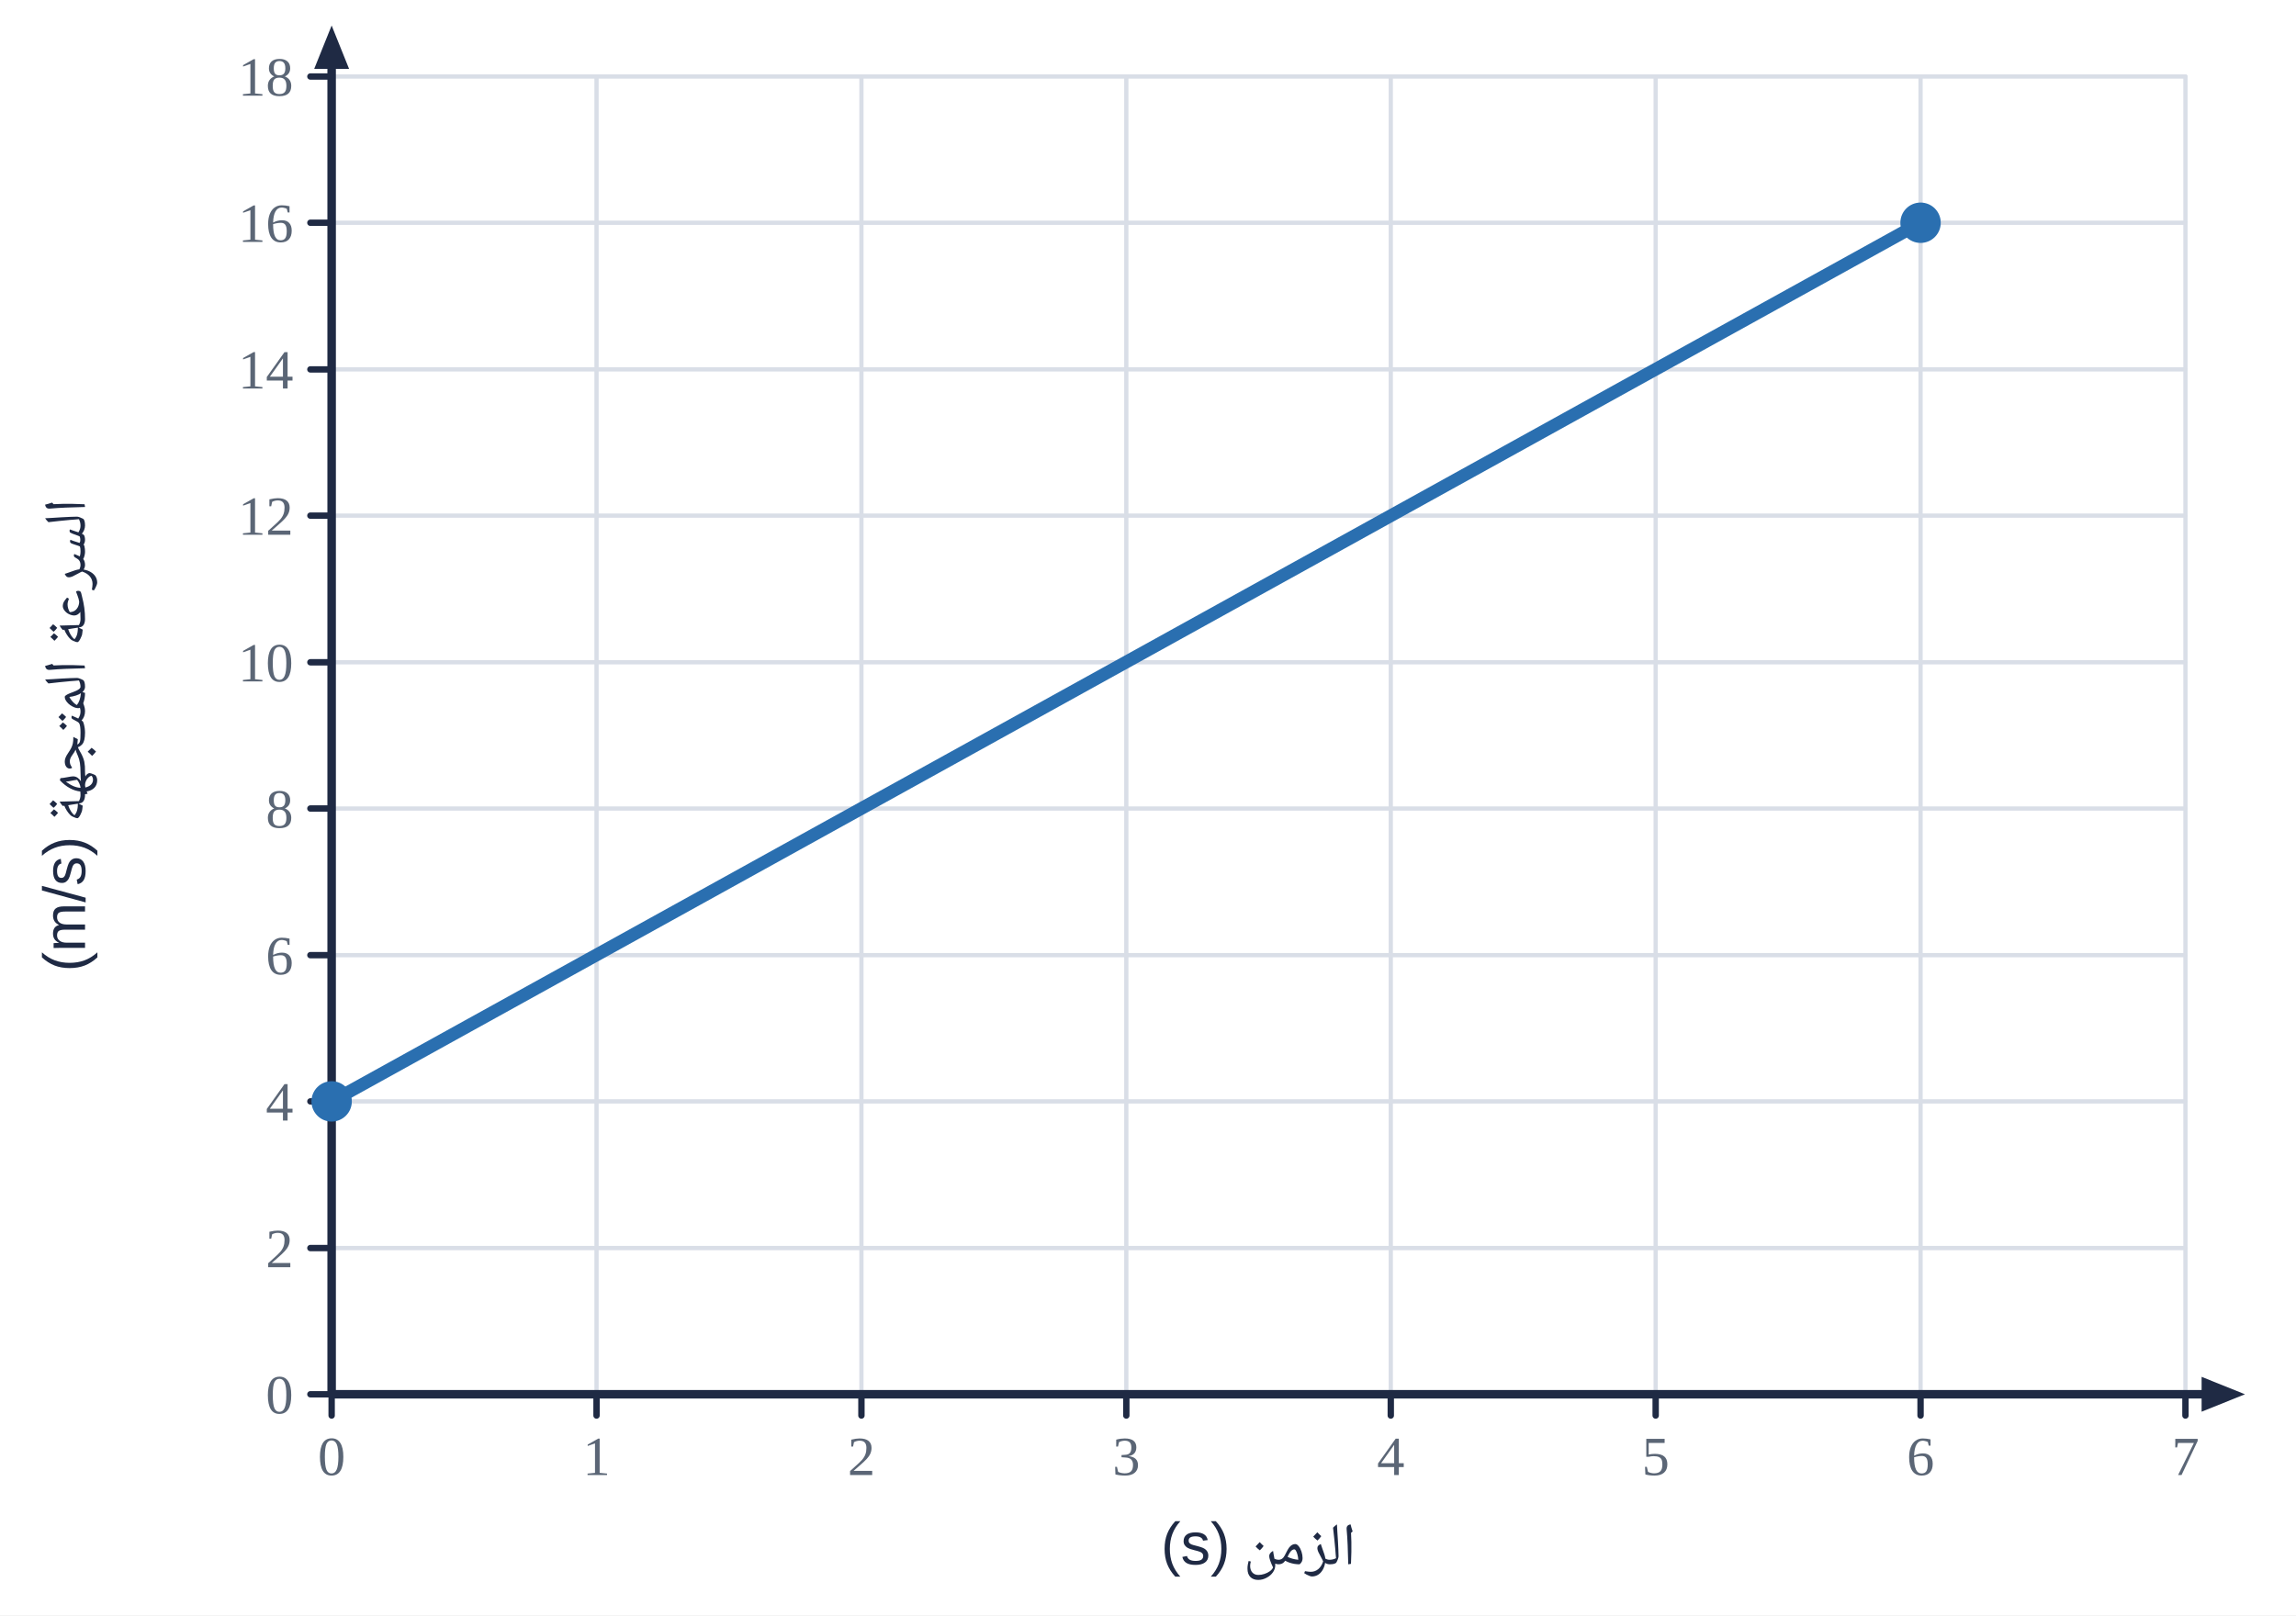
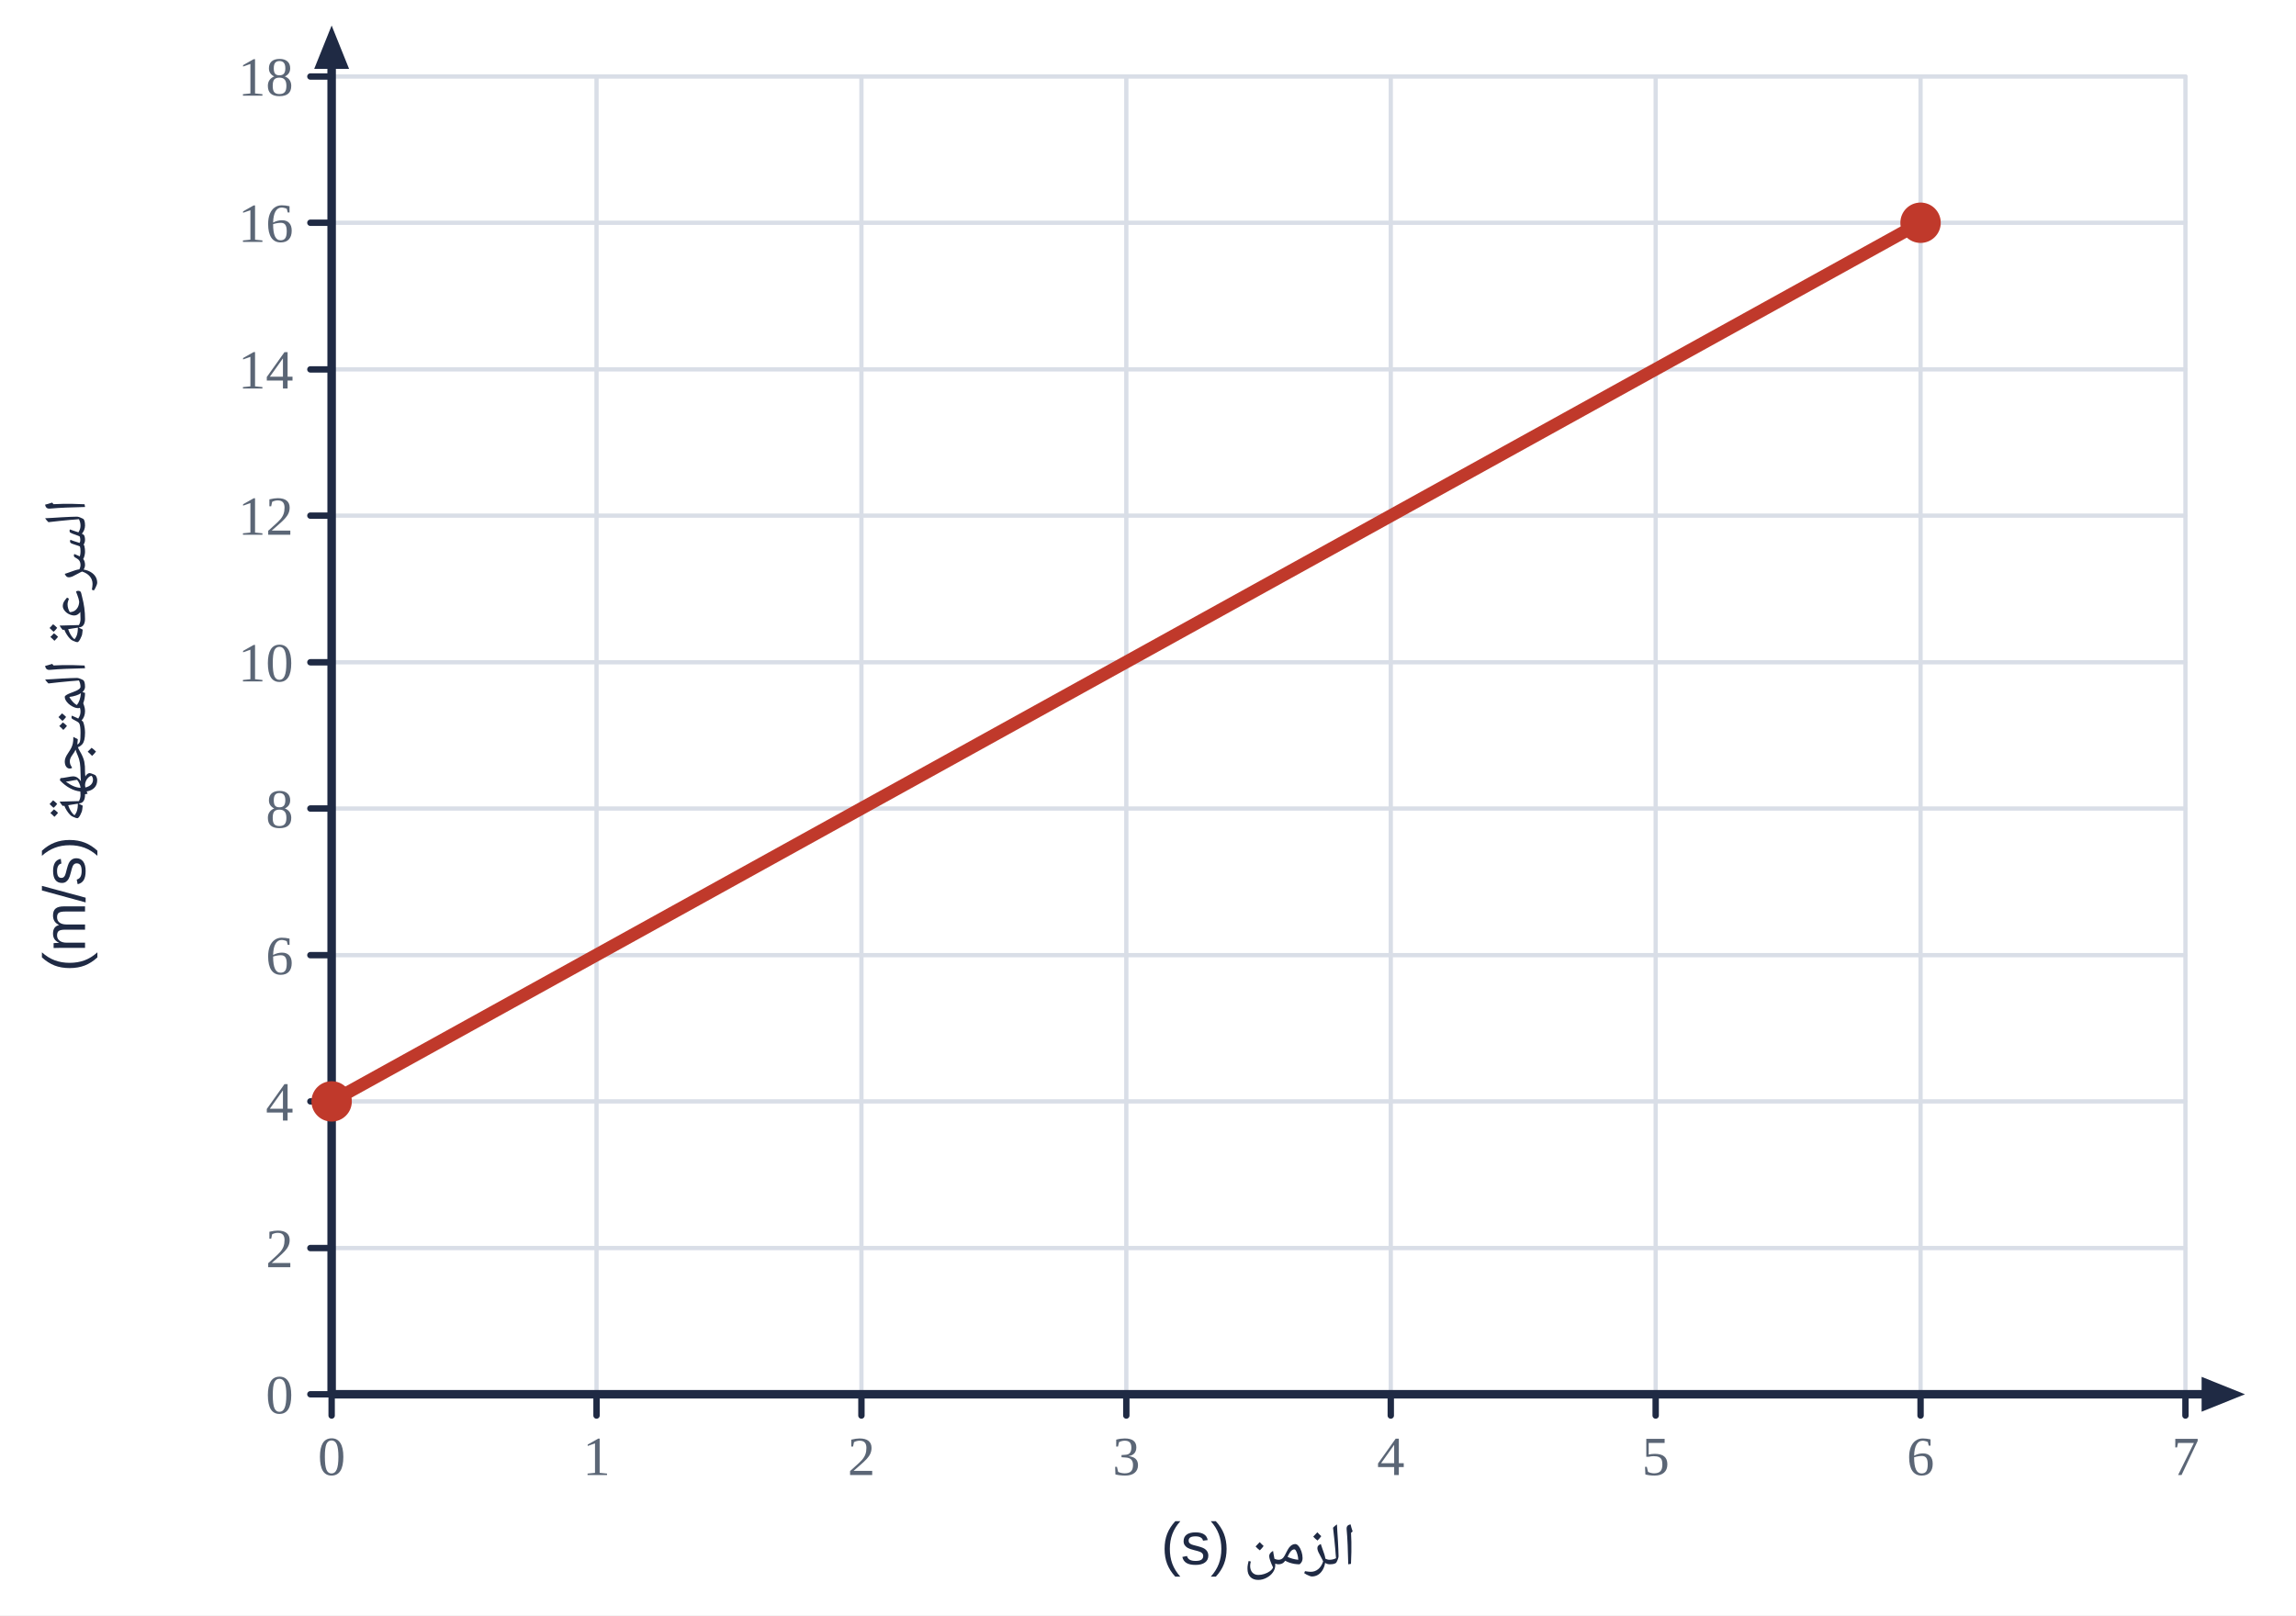
<svg xmlns="http://www.w3.org/2000/svg" viewBox="0 0 540 380" width="540" height="380">
  <rect width="540" height="380" fill="#fff" />
  <line x1="78.0" y1="18.0" x2="78.0" y2="328.0" stroke="#d9dee7" stroke-width="1" stroke-linecap="round" />
  <line x1="140.3" y1="18.0" x2="140.3" y2="328.0" stroke="#d9dee7" stroke-width="1" stroke-linecap="round" />
  <line x1="202.6" y1="18.0" x2="202.6" y2="328.0" stroke="#d9dee7" stroke-width="1" stroke-linecap="round" />
  <line x1="264.9" y1="18.0" x2="264.9" y2="328.0" stroke="#d9dee7" stroke-width="1" stroke-linecap="round" />
  <line x1="327.1" y1="18.0" x2="327.1" y2="328.0" stroke="#d9dee7" stroke-width="1" stroke-linecap="round" />
  <line x1="389.4" y1="18.0" x2="389.4" y2="328.0" stroke="#d9dee7" stroke-width="1" stroke-linecap="round" />
  <line x1="451.7" y1="18.0" x2="451.7" y2="328.0" stroke="#d9dee7" stroke-width="1" stroke-linecap="round" />
  <line x1="514.0" y1="18.0" x2="514.0" y2="328.0" stroke="#d9dee7" stroke-width="1" stroke-linecap="round" />
  <line x1="78.0" y1="328.0" x2="514.0" y2="328.0" stroke="#d9dee7" stroke-width="1" stroke-linecap="round" />
  <line x1="78.0" y1="293.6" x2="514.0" y2="293.6" stroke="#d9dee7" stroke-width="1" stroke-linecap="round" />
  <line x1="78.0" y1="259.1" x2="514.0" y2="259.1" stroke="#d9dee7" stroke-width="1" stroke-linecap="round" />
  <line x1="78.0" y1="224.7" x2="514.0" y2="224.7" stroke="#d9dee7" stroke-width="1" stroke-linecap="round" />
  <line x1="78.0" y1="190.2" x2="514.0" y2="190.2" stroke="#d9dee7" stroke-width="1" stroke-linecap="round" />
  <line x1="78.0" y1="155.8" x2="514.0" y2="155.8" stroke="#d9dee7" stroke-width="1" stroke-linecap="round" />
  <line x1="78.0" y1="121.3" x2="514.0" y2="121.3" stroke="#d9dee7" stroke-width="1" stroke-linecap="round" />
  <line x1="78.0" y1="86.9" x2="514.0" y2="86.9" stroke="#d9dee7" stroke-width="1" stroke-linecap="round" />
  <line x1="78.0" y1="52.4" x2="514.0" y2="52.4" stroke="#d9dee7" stroke-width="1" stroke-linecap="round" />
  <line x1="78.0" y1="18.0" x2="514.0" y2="18.0" stroke="#d9dee7" stroke-width="1" stroke-linecap="round" />
  <line x1="78.0" y1="328.0" x2="521.4" y2="328.0" stroke="#1f2a44" stroke-width="2" stroke-linecap="round" />
  <polygon points="528.0,328.0 517.8,332.1 517.8,323.9" fill="#1f2a44" />
  <line x1="78.0" y1="328.0" x2="78.0" y2="12.6" stroke="#1f2a44" stroke-width="2" stroke-linecap="round" />
  <polygon points="78.0,6.0 82.1,16.2 73.9,16.2" fill="#1f2a44" />
  <line x1="78.0" y1="328.0" x2="78.0" y2="333.0" stroke="#1f2a44" stroke-width="1.5" stroke-linecap="round" />
  <text x="78.0" y="347.0" text-anchor="middle" font-size="13" fill="#5b6676" font-weight="normal" font-family="'Times New Roman',Times,serif">0</text>
  <line x1="140.3" y1="328.0" x2="140.3" y2="333.0" stroke="#1f2a44" stroke-width="1.5" stroke-linecap="round" />
  <text x="140.3" y="347.0" text-anchor="middle" font-size="13" fill="#5b6676" font-weight="normal" font-family="'Times New Roman',Times,serif">1</text>
  <line x1="202.6" y1="328.0" x2="202.6" y2="333.0" stroke="#1f2a44" stroke-width="1.5" stroke-linecap="round" />
  <text x="202.6" y="347.0" text-anchor="middle" font-size="13" fill="#5b6676" font-weight="normal" font-family="'Times New Roman',Times,serif">2</text>
  <line x1="264.9" y1="328.0" x2="264.9" y2="333.0" stroke="#1f2a44" stroke-width="1.5" stroke-linecap="round" />
  <text x="264.9" y="347.0" text-anchor="middle" font-size="13" fill="#5b6676" font-weight="normal" font-family="'Times New Roman',Times,serif">3</text>
  <line x1="327.1" y1="328.0" x2="327.1" y2="333.0" stroke="#1f2a44" stroke-width="1.5" stroke-linecap="round" />
  <text x="327.1" y="347.0" text-anchor="middle" font-size="13" fill="#5b6676" font-weight="normal" font-family="'Times New Roman',Times,serif">4</text>
  <line x1="389.4" y1="328.0" x2="389.4" y2="333.0" stroke="#1f2a44" stroke-width="1.5" stroke-linecap="round" />
  <text x="389.4" y="347.0" text-anchor="middle" font-size="13" fill="#5b6676" font-weight="normal" font-family="'Times New Roman',Times,serif">5</text>
  <line x1="451.7" y1="328.0" x2="451.7" y2="333.0" stroke="#1f2a44" stroke-width="1.5" stroke-linecap="round" />
  <text x="451.7" y="347.0" text-anchor="middle" font-size="13" fill="#5b6676" font-weight="normal" font-family="'Times New Roman',Times,serif">6</text>
  <line x1="514.0" y1="328.0" x2="514.0" y2="333.0" stroke="#1f2a44" stroke-width="1.5" stroke-linecap="round" />
  <text x="514.0" y="347.0" text-anchor="middle" font-size="13" fill="#5b6676" font-weight="normal" font-family="'Times New Roman',Times,serif">7</text>
  <line x1="73.0" y1="328.0" x2="78.0" y2="328.0" stroke="#1f2a44" stroke-width="1.5" stroke-linecap="round" />
  <text x="69.0" y="332.5" text-anchor="end" font-size="13" fill="#5b6676" font-weight="normal" font-family="'Times New Roman',Times,serif">0</text>
  <line x1="73.0" y1="293.6" x2="78.0" y2="293.6" stroke="#1f2a44" stroke-width="1.5" stroke-linecap="round" />
  <text x="69.0" y="298.1" text-anchor="end" font-size="13" fill="#5b6676" font-weight="normal" font-family="'Times New Roman',Times,serif">2</text>
  <line x1="73.0" y1="259.1" x2="78.0" y2="259.1" stroke="#1f2a44" stroke-width="1.5" stroke-linecap="round" />
  <text x="69.0" y="263.6" text-anchor="end" font-size="13" fill="#5b6676" font-weight="normal" font-family="'Times New Roman',Times,serif">4</text>
  <line x1="73.0" y1="224.7" x2="78.0" y2="224.7" stroke="#1f2a44" stroke-width="1.5" stroke-linecap="round" />
  <text x="69.0" y="229.2" text-anchor="end" font-size="13" fill="#5b6676" font-weight="normal" font-family="'Times New Roman',Times,serif">6</text>
  <line x1="73.0" y1="190.2" x2="78.0" y2="190.2" stroke="#1f2a44" stroke-width="1.5" stroke-linecap="round" />
  <text x="69.0" y="194.7" text-anchor="end" font-size="13" fill="#5b6676" font-weight="normal" font-family="'Times New Roman',Times,serif">8</text>
  <line x1="73.0" y1="155.8" x2="78.0" y2="155.8" stroke="#1f2a44" stroke-width="1.5" stroke-linecap="round" />
  <text x="69.0" y="160.3" text-anchor="end" font-size="13" fill="#5b6676" font-weight="normal" font-family="'Times New Roman',Times,serif">10</text>
  <line x1="73.0" y1="121.3" x2="78.0" y2="121.3" stroke="#1f2a44" stroke-width="1.5" stroke-linecap="round" />
  <text x="69.0" y="125.8" text-anchor="end" font-size="13" fill="#5b6676" font-weight="normal" font-family="'Times New Roman',Times,serif">12</text>
  <line x1="73.0" y1="86.9" x2="78.0" y2="86.9" stroke="#1f2a44" stroke-width="1.5" stroke-linecap="round" />
  <text x="69.0" y="91.4" text-anchor="end" font-size="13" fill="#5b6676" font-weight="normal" font-family="'Times New Roman',Times,serif">14</text>
  <line x1="73.0" y1="52.4" x2="78.0" y2="52.4" stroke="#1f2a44" stroke-width="1.5" stroke-linecap="round" />
  <text x="69.0" y="56.9" text-anchor="end" font-size="13" fill="#5b6676" font-weight="normal" font-family="'Times New Roman',Times,serif">16</text>
  <line x1="73.0" y1="18.0" x2="78.0" y2="18.0" stroke="#1f2a44" stroke-width="1.5" stroke-linecap="round" />
  <text x="69.0" y="22.5" text-anchor="end" font-size="13" fill="#5b6676" font-weight="normal" font-family="'Times New Roman',Times,serif">18</text>
  <text x="296.0" y="368.0" text-anchor="middle" font-size="14" fill="#1f2a44" font-weight="normal" font-family="'IBM Plex Sans Arabic','Noto Naskh Arabic',Tahoma,Arial,sans-serif" direction="rtl">الزمن (s)</text>
  <text x="20.0" y="173.0" text-anchor="middle" font-size="14" fill="#1f2a44" font-weight="normal" font-family="'IBM Plex Sans Arabic','Noto Naskh Arabic',Tahoma,Arial,sans-serif" direction="rtl" transform="rotate(-90 20 173.0)">السرعة المتجهة (m/s)</text>
-   <polyline points="78.0,259.1 451.7,52.4" fill="none" stroke="#2a6fb0" stroke-width="3" stroke-linejoin="round" />
-   <circle cx="78.0" cy="259.1" r="4" fill="#2a6fb0" stroke="#2a6fb0" stroke-width="1.5" />
-   <circle cx="451.7" cy="52.4" r="4" fill="#2a6fb0" stroke="#2a6fb0" stroke-width="1.5" />
+   <polyline points="78.0,259.1 451.7,52.4" fill="none" stroke="#c0392b" stroke-width="3" stroke-linejoin="round" />
+   <circle cx="78.0" cy="259.1" r="4" fill="#c0392b" stroke="#c0392b" stroke-width="1.5" />
+   <circle cx="451.7" cy="52.4" r="4" fill="#c0392b" stroke="#c0392b" stroke-width="1.5" />
</svg>
